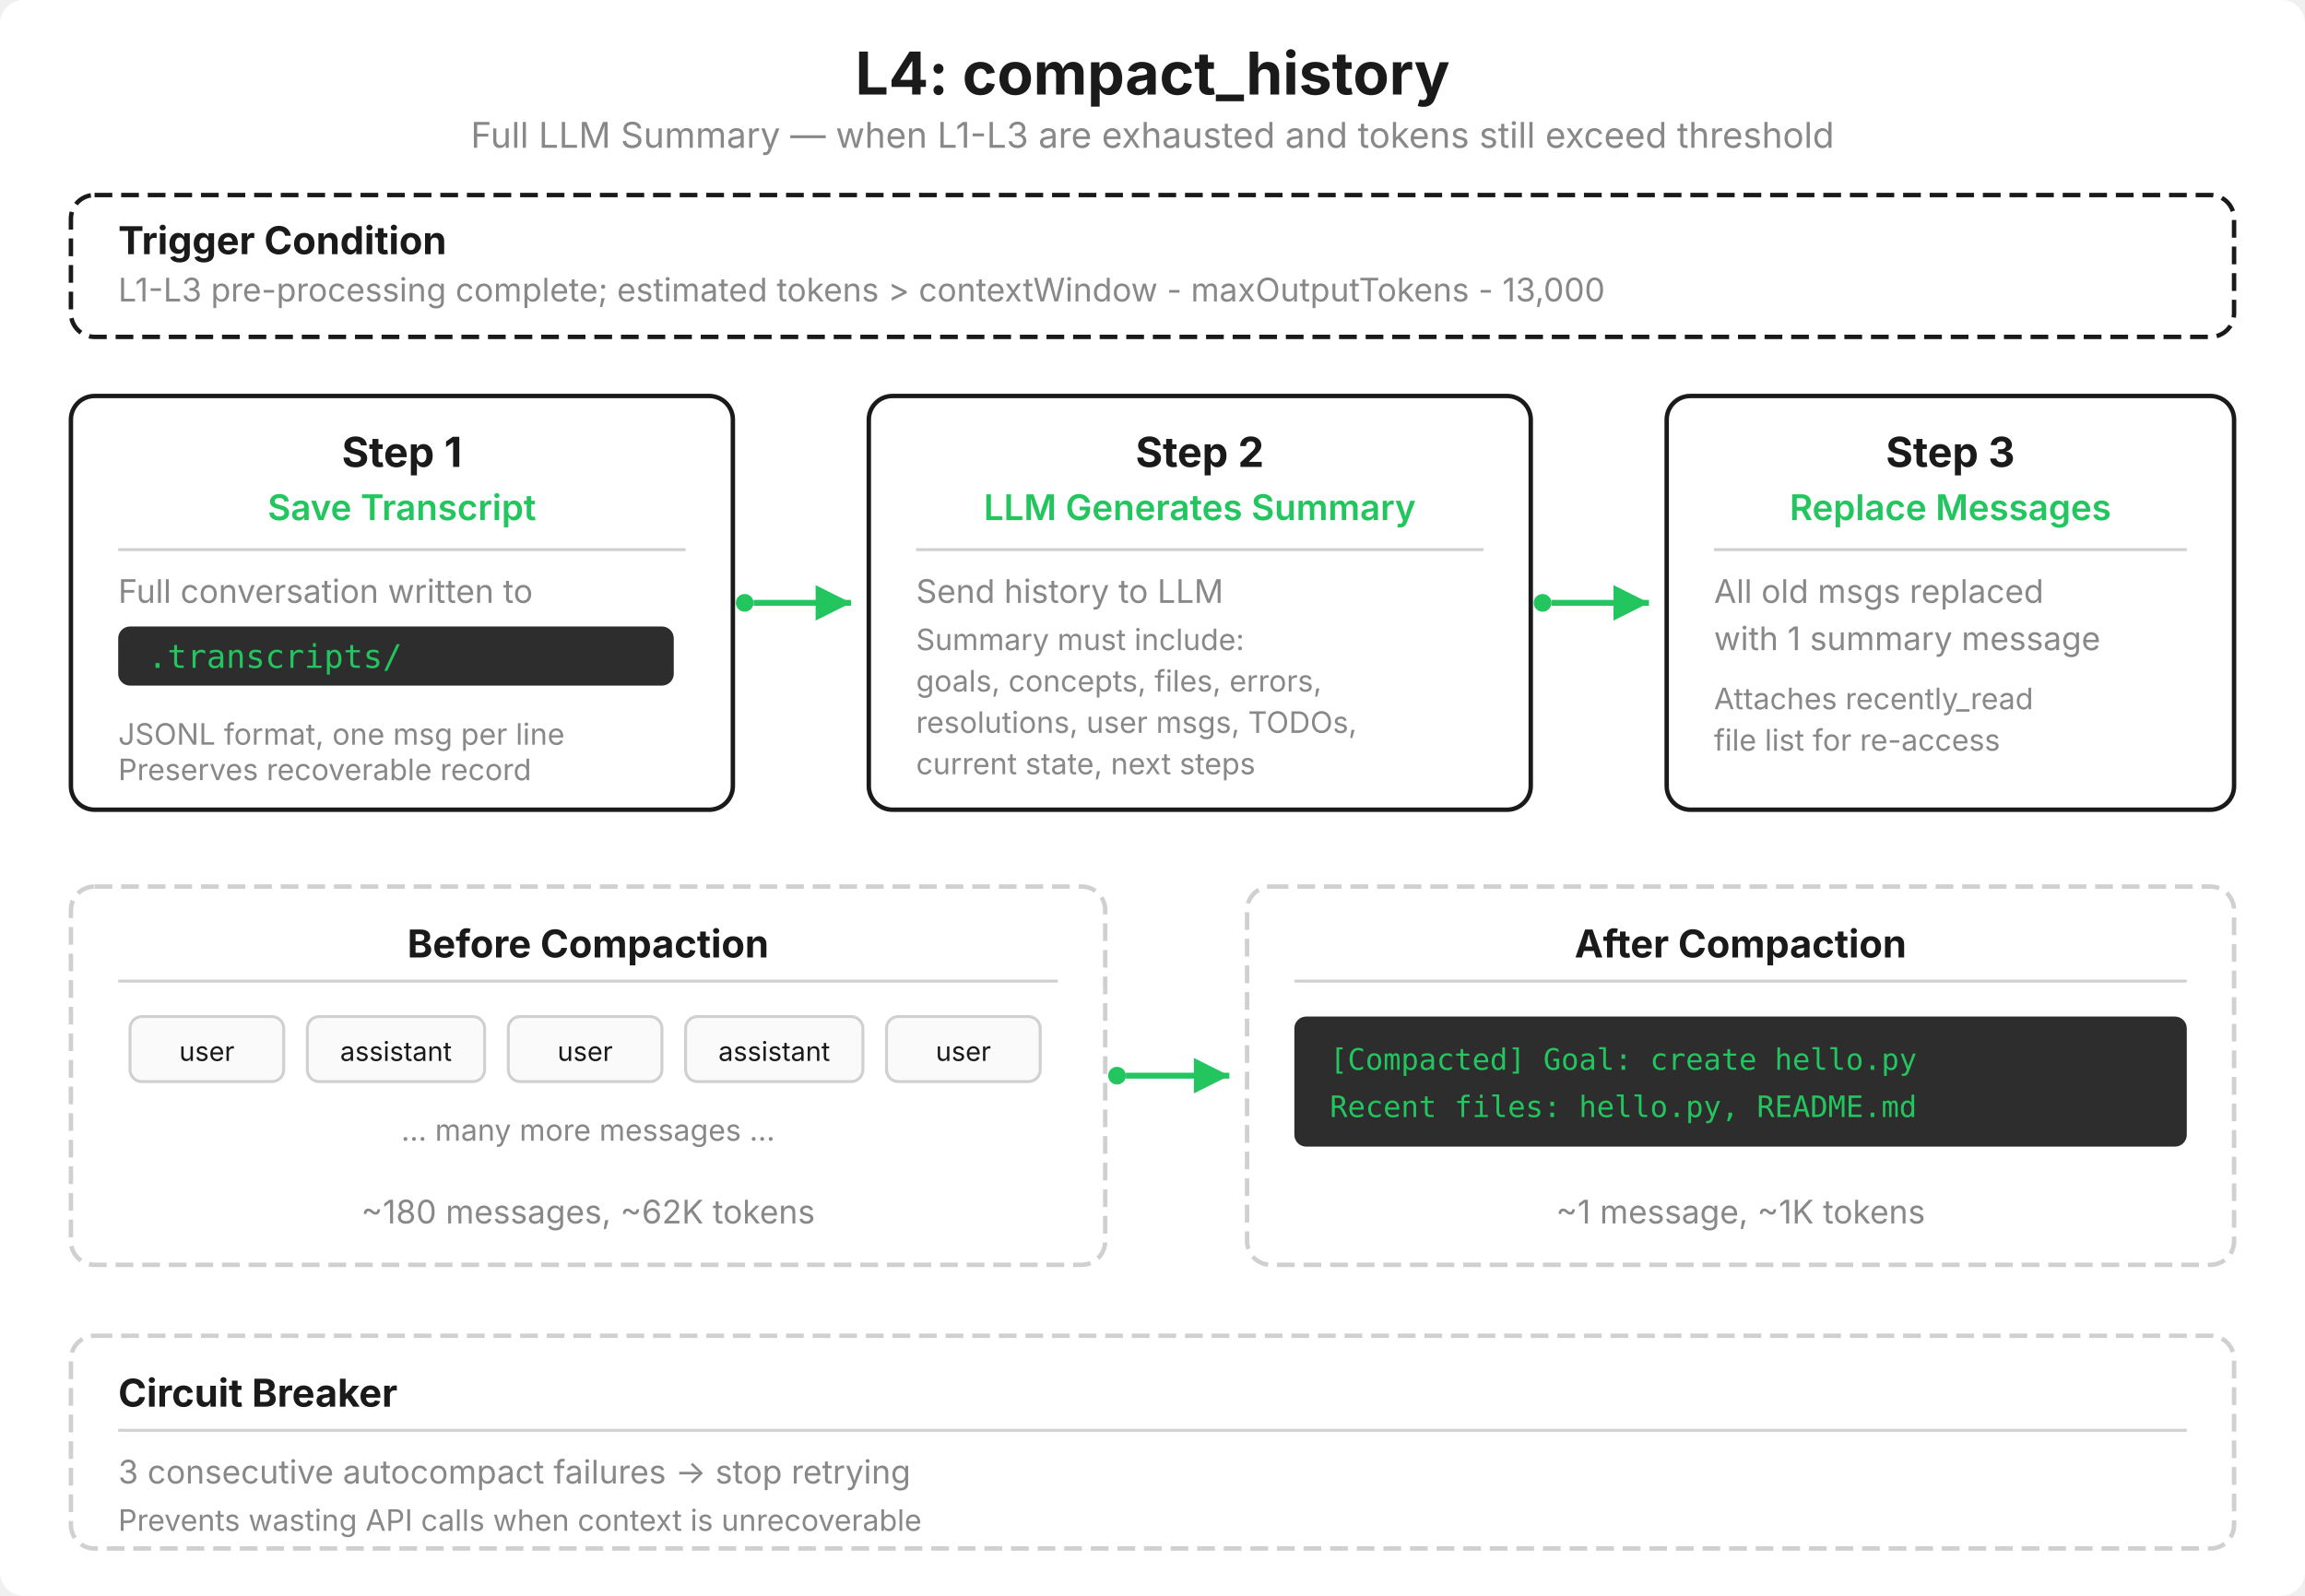
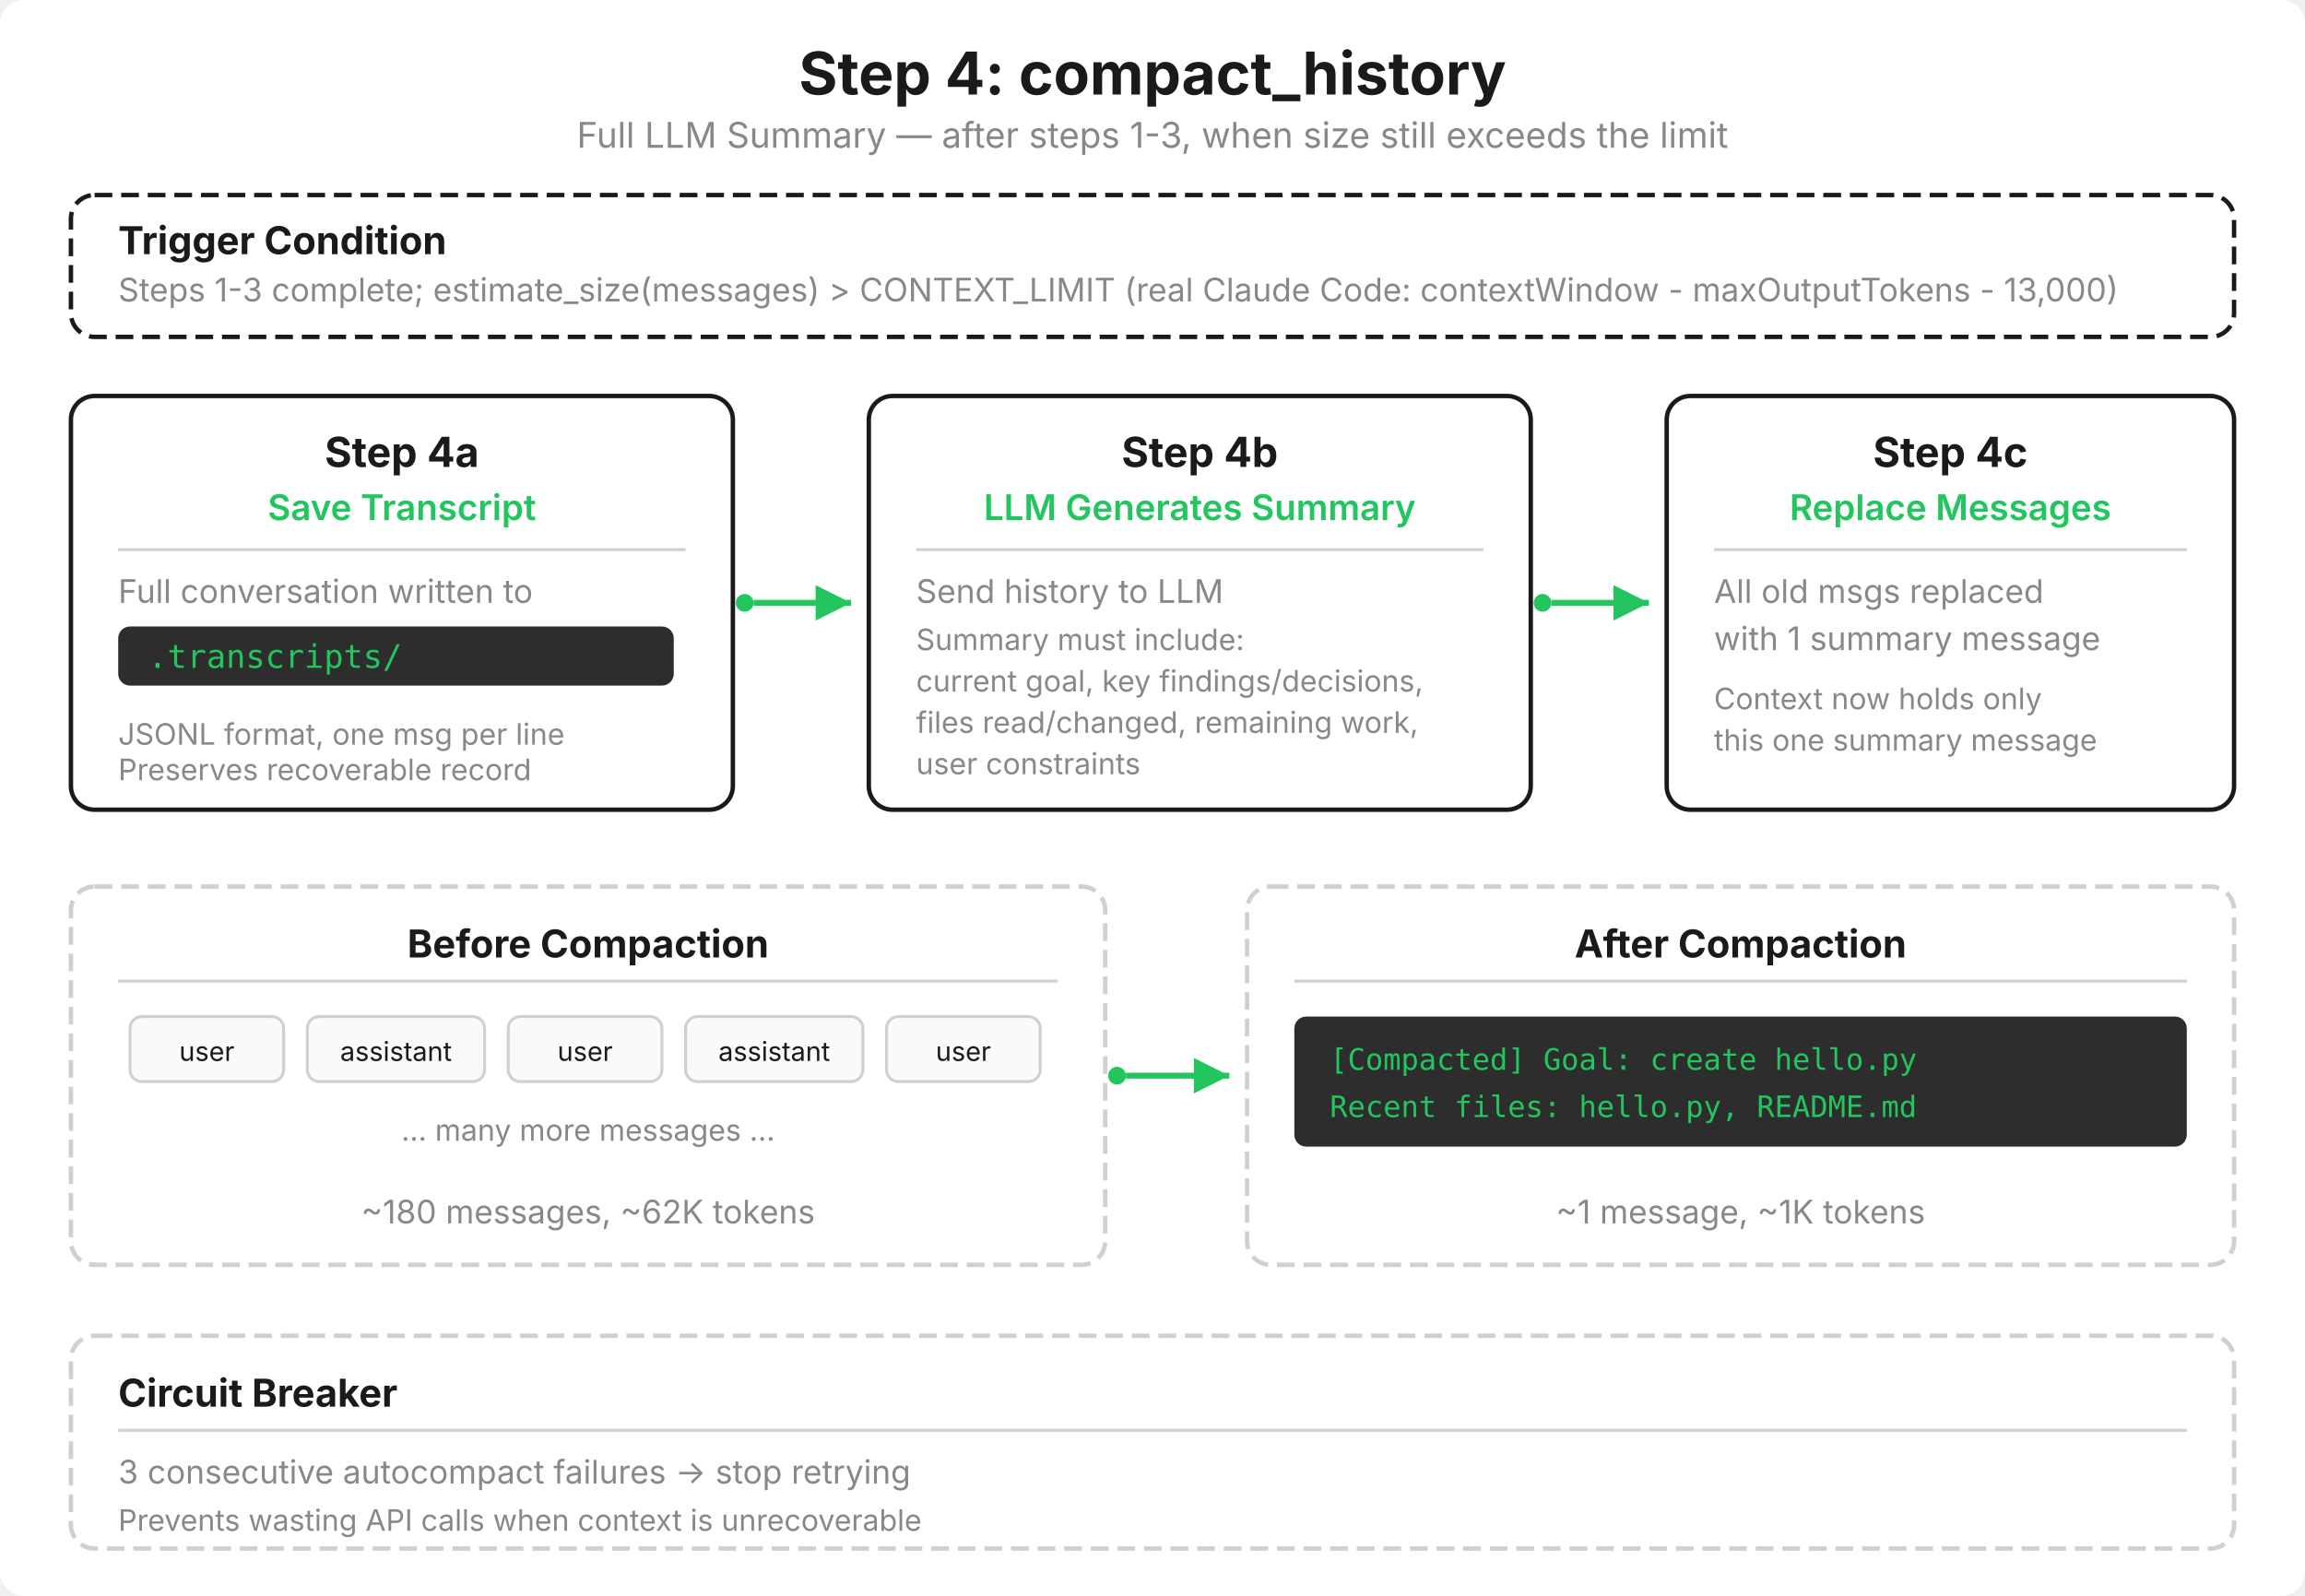
<svg xmlns="http://www.w3.org/2000/svg" viewBox="0 0 780 540" font-family="system-ui, -apple-system, sans-serif">
  <defs>
    <marker id="arrow-green" viewBox="0 0 10 10" refX="10" refY="5" markerWidth="6" markerHeight="6" orient="auto-start-reverse">
      <path d="M 0 0 L 10 5 L 0 10 z" fill="#22c55e" />
    </marker>
    <marker id="arrow-gray" viewBox="0 0 10 10" refX="10" refY="5" markerWidth="6" markerHeight="6" orient="auto-start-reverse">
      <path d="M 0 0 L 10 5 L 0 10 z" fill="#888888" />
    </marker>
  </defs>
  <rect width="780" height="540" fill="#ffffff" rx="8" />
-   <text x="390" y="32" fill="#1a1a1a" font-size="20" font-weight="700" text-anchor="middle">L4: compact_history</text>
-   <text x="390" y="50" fill="#888888" font-size="12" text-anchor="middle">Full LLM Summary — when L1-L3 are exhausted and tokens still exceed threshold</text>
+   <text x="390" y="32" fill="#1a1a1a" font-size="20" font-weight="700" text-anchor="middle">Step 4: compact_history</text>
+   <text x="390" y="50" fill="#888888" font-size="12" text-anchor="middle">Full LLM Summary — after steps 1-3, when size still exceeds the limit</text>
  <rect x="24" y="66" width="732" height="48" rx="8" fill="#ffffff" stroke="#1a1a1a" stroke-width="1.5" stroke-dasharray="6,3" />
  <text x="40" y="86" fill="#1a1a1a" font-size="13" font-weight="700">Trigger Condition</text>
-   <text x="40" y="102" fill="#888888" font-size="11">L1-L3 pre-processing complete; estimated tokens &gt; contextWindow - maxOutputTokens - 13,000</text>
+   <text x="40" y="102" fill="#888888" font-size="11">Steps 1-3 complete; estimate_size(messages) &gt; CONTEXT_LIMIT (real Claude Code: contextWindow - maxOutputTokens - 13,000)</text>
  <rect x="24" y="134" width="224" height="140" rx="8" fill="#ffffff" stroke="#1a1a1a" stroke-width="1.5" />
-   <text x="136" y="158" fill="#1a1a1a" font-size="14" font-weight="700" text-anchor="middle">Step 1</text>
+   <text x="136" y="158" fill="#1a1a1a" font-size="14" font-weight="700" text-anchor="middle">Step 4a</text>
  <text x="136" y="176" fill="#22c55e" font-size="12" font-weight="600" text-anchor="middle">Save Transcript</text>
  <line x1="40" y1="186" x2="232" y2="186" stroke="#d0d0d0" stroke-width="1" />
  <text x="40" y="204" fill="#888888" font-size="11">Full conversation written to</text>
  <rect x="40" y="212" width="188" height="20" rx="4" fill="#2d2d2d" />
  <text x="50" y="226" fill="#22c55e" font-size="11" font-family="monospace">.transcripts/</text>
  <text x="40" y="252" fill="#888888" font-size="10">JSONL format, one msg per line</text>
  <text x="40" y="264" fill="#888888" font-size="10">Preserves recoverable record</text>
  <circle cx="252" cy="204" r="3" fill="#22c55e" />
  <line x1="255" y1="204" x2="288" y2="204" stroke="#22c55e" stroke-width="2" marker-end="url(#arrow-green)" />
  <rect x="294" y="134" width="224" height="140" rx="8" fill="#ffffff" stroke="#1a1a1a" stroke-width="1.5" />
-   <text x="406" y="158" fill="#1a1a1a" font-size="14" font-weight="700" text-anchor="middle">Step 2</text>
+   <text x="406" y="158" fill="#1a1a1a" font-size="14" font-weight="700" text-anchor="middle">Step 4b</text>
  <text x="406" y="176" fill="#22c55e" font-size="12" font-weight="600" text-anchor="middle">LLM Generates Summary</text>
  <line x1="310" y1="186" x2="502" y2="186" stroke="#d0d0d0" stroke-width="1" />
  <text x="310" y="204" fill="#888888" font-size="11">Send history to LLM</text>
  <text x="310" y="220" fill="#888888" font-size="10">Summary must include:</text>
-   <text x="310" y="234" fill="#888888" font-size="10">goals, concepts, files, errors,</text>
-   <text x="310" y="248" fill="#888888" font-size="10">resolutions, user msgs, TODOs,</text>
-   <text x="310" y="262" fill="#888888" font-size="10">current state, next steps</text>
+   <text x="310" y="234" fill="#888888" font-size="10">current goal, key findings/decisions,</text>
+   <text x="310" y="248" fill="#888888" font-size="10">files read/changed, remaining work,</text>
+   <text x="310" y="262" fill="#888888" font-size="10">user constraints</text>
  <circle cx="522" cy="204" r="3" fill="#22c55e" />
  <line x1="525" y1="204" x2="558" y2="204" stroke="#22c55e" stroke-width="2" marker-end="url(#arrow-green)" />
  <rect x="564" y="134" width="192" height="140" rx="8" fill="#ffffff" stroke="#1a1a1a" stroke-width="1.5" />
-   <text x="660" y="158" fill="#1a1a1a" font-size="14" font-weight="700" text-anchor="middle">Step 3</text>
+   <text x="660" y="158" fill="#1a1a1a" font-size="14" font-weight="700" text-anchor="middle">Step 4c</text>
  <text x="660" y="176" fill="#22c55e" font-size="12" font-weight="600" text-anchor="middle">Replace Messages</text>
  <line x1="580" y1="186" x2="740" y2="186" stroke="#d0d0d0" stroke-width="1" />
  <text x="580" y="204" fill="#888888" font-size="11">All old msgs replaced</text>
  <text x="580" y="220" fill="#888888" font-size="11">with 1 summary message</text>
-   <text x="580" y="240" fill="#888888" font-size="10">Attaches recently_read</text>
-   <text x="580" y="254" fill="#888888" font-size="10">file list for re-access</text>
+   <text x="580" y="240" fill="#888888" font-size="10">Context now holds only</text>
+   <text x="580" y="254" fill="#888888" font-size="10">this one summary message</text>
  <rect x="24" y="300" width="350" height="128" rx="8" fill="#ffffff" stroke="#d0d0d0" stroke-width="1.5" stroke-dasharray="6,3" />
  <text x="199" y="324" fill="#1a1a1a" font-size="13" font-weight="700" text-anchor="middle">Before Compaction</text>
  <line x1="40" y1="332" x2="358" y2="332" stroke="#d0d0d0" stroke-width="1" />
  <rect x="44" y="344" width="52" height="22" rx="4" fill="#fafafa" stroke="#d0d0d0" stroke-width="1" />
  <text x="70" y="359" fill="#1a1a1a" font-size="9" text-anchor="middle">user</text>
  <rect x="104" y="344" width="60" height="22" rx="4" fill="#fafafa" stroke="#d0d0d0" stroke-width="1" />
  <text x="134" y="359" fill="#1a1a1a" font-size="9" text-anchor="middle">assistant</text>
  <rect x="172" y="344" width="52" height="22" rx="4" fill="#fafafa" stroke="#d0d0d0" stroke-width="1" />
  <text x="198" y="359" fill="#1a1a1a" font-size="9" text-anchor="middle">user</text>
  <rect x="232" y="344" width="60" height="22" rx="4" fill="#fafafa" stroke="#d0d0d0" stroke-width="1" />
  <text x="262" y="359" fill="#1a1a1a" font-size="9" text-anchor="middle">assistant</text>
  <rect x="300" y="344" width="52" height="22" rx="4" fill="#fafafa" stroke="#d0d0d0" stroke-width="1" />
  <text x="326" y="359" fill="#1a1a1a" font-size="9" text-anchor="middle">user</text>
  <text x="199" y="386" fill="#888888" font-size="10" text-anchor="middle">... many more messages ...</text>
  <text x="199" y="414" fill="#888888" font-size="11" text-anchor="middle">~180 messages, ~62K tokens</text>
  <circle cx="378" cy="364" r="3" fill="#22c55e" />
  <line x1="381" y1="364" x2="416" y2="364" stroke="#22c55e" stroke-width="2" marker-end="url(#arrow-green)" />
  <rect x="422" y="300" width="334" height="128" rx="8" fill="#ffffff" stroke="#d0d0d0" stroke-width="1.5" stroke-dasharray="6,3" />
  <text x="589" y="324" fill="#1a1a1a" font-size="13" font-weight="700" text-anchor="middle">After Compaction</text>
  <line x1="438" y1="332" x2="740" y2="332" stroke="#d0d0d0" stroke-width="1" />
  <rect x="438" y="344" width="302" height="44" rx="4" fill="#2d2d2d" />
  <text x="450" y="362" fill="#22c55e" font-size="10" font-family="monospace">[Compacted] Goal: create hello.py</text>
  <text x="450" y="378" fill="#22c55e" font-size="10" font-family="monospace">Recent files: hello.py, README.md</text>
  <text x="589" y="414" fill="#888888" font-size="11" text-anchor="middle">~1 message, ~1K tokens</text>
  <rect x="24" y="452" width="732" height="72" rx="8" fill="#ffffff" stroke="#d0d0d0" stroke-width="1.5" stroke-dasharray="6,3" />
  <text x="40" y="476" fill="#1a1a1a" font-size="13" font-weight="700">Circuit Breaker</text>
  <line x1="40" y1="484" x2="740" y2="484" stroke="#d0d0d0" stroke-width="1" />
  <text x="40" y="502" fill="#888888" font-size="11">3 consecutive autocompact failures → stop retrying</text>
  <text x="40" y="518" fill="#888888" font-size="10">Prevents wasting API calls when context is unrecoverable</text>
</svg>
